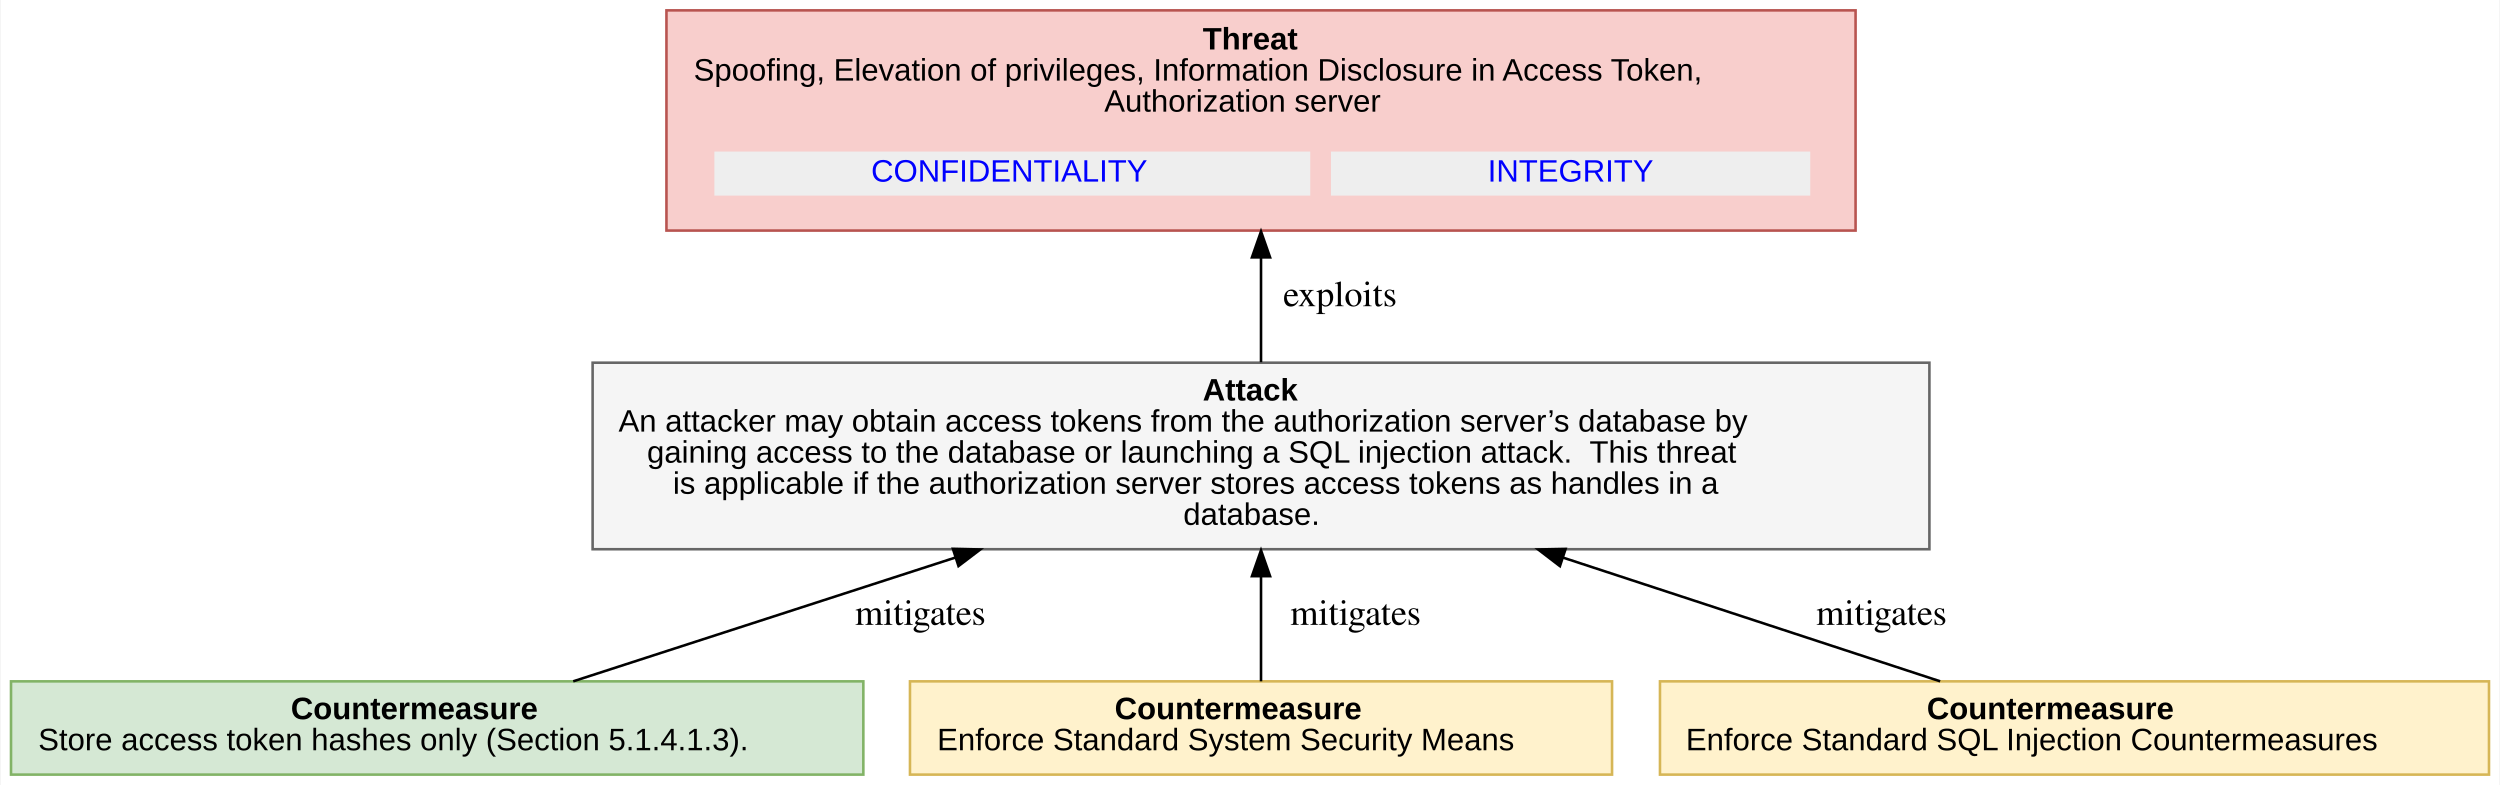
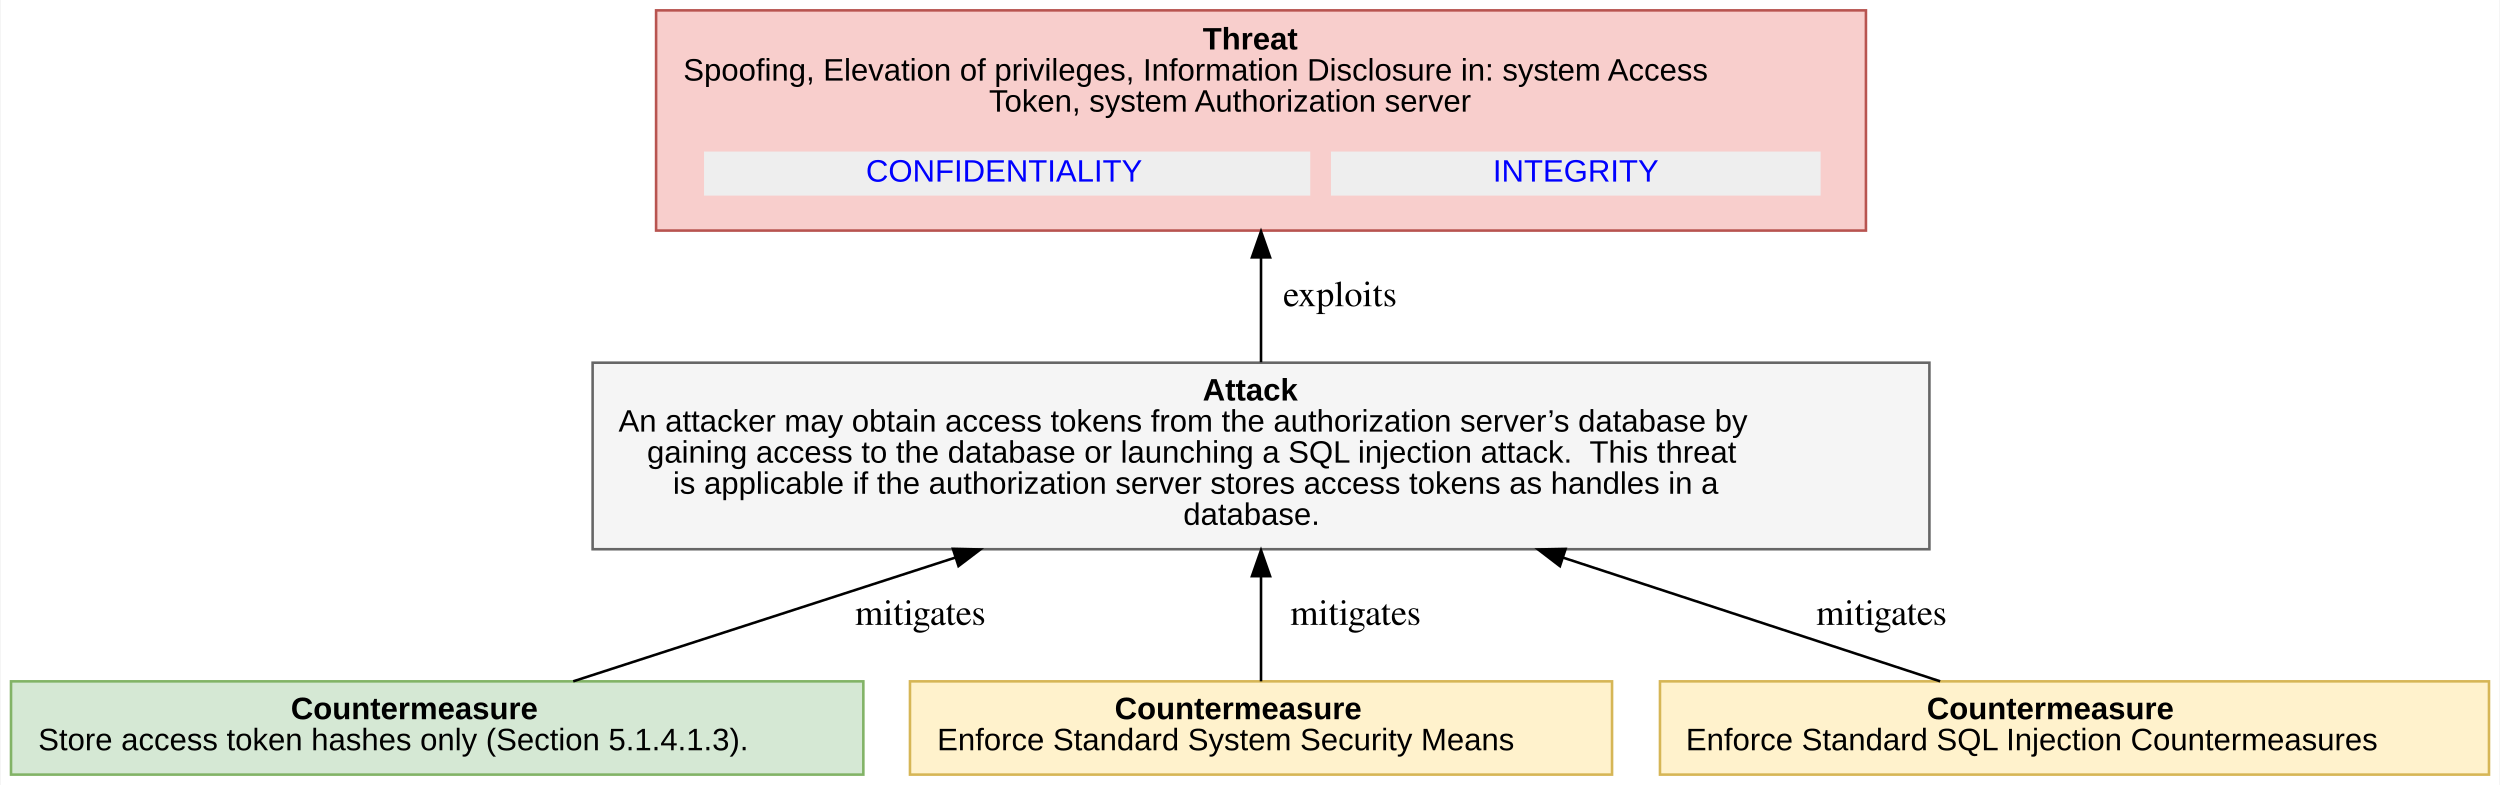
<svg xmlns="http://www.w3.org/2000/svg" xmlns:xlink="http://www.w3.org/1999/xlink" width="965pt" height="303pt" viewBox="0.00 0.00 964.50 303.00">
  <g id="graph0" class="graph" transform="scale(1 1) rotate(0) translate(4 299)">
    <polygon fill="white" stroke="transparent" points="-4,4 -4,-299 960.5,-299 960.5,4 -4,4" />
    <g id="node1" class="node">
-       <polygon fill="#f8cecc" stroke="#b85450" points="712,-295 253,-295 253,-210 712,-210 712,-295" />
+       <polygon fill="#f8cecc" stroke="#b85450" points="716,-295 249,-295 249,-210 716,-210 716,-295" />
      <text text-anchor="start" x="460" y="-279.9" font-family="Arial" font-weight="bold" font-size="12.00">Threat</text>
-       <text text-anchor="start" x="263.5" y="-267.9" font-family="Arial" font-size="12.00"> Spoofing, Elevation of privileges, Information Disclosure in Access Token,</text>
-       <text text-anchor="start" x="422" y="-255.9" font-family="Arial" font-size="12.00">Authorization server</text>
+       <text text-anchor="start" x="259.5" y="-267.9" font-family="Arial" font-size="12.00"> Spoofing, Elevation of privileges, Information Disclosure in: system Access</text>
+       <text text-anchor="start" x="377.5" y="-255.9" font-family="Arial" font-size="12.00">Token, system Authorization server</text>
      <g id="a_node1_0">
        <a xlink:href="#OAuth2.CONFIDENTIALITY" xlink:title="&lt;TABLE&gt;">
-           <polygon fill="#eeeeee" stroke="transparent" points="271.5,-223.5 271.5,-240.5 501.5,-240.5 501.5,-223.5 271.5,-223.5" />
-           <text text-anchor="start" x="332" y="-228.9" font-family="Arial" font-size="12.00" fill="blue">CONFIDENTIALITY</text>
+           <polygon fill="#eeeeee" stroke="transparent" points="267.5,-223.5 267.5,-240.5 501.5,-240.5 501.5,-223.5 267.5,-223.5" />
+           <text text-anchor="start" x="330" y="-228.9" font-family="Arial" font-size="12.00" fill="blue">CONFIDENTIALITY</text>
        </a>
      </g>
      <g id="a_node1_1">
        <a xlink:href="#OAuth2.INTEGRITY" xlink:title="&lt;TABLE&gt;">
-           <polygon fill="#eeeeee" stroke="transparent" points="509.5,-223.5 509.5,-240.5 694.5,-240.5 694.5,-223.5 509.5,-223.5" />
-           <text text-anchor="start" x="570" y="-228.9" font-family="Arial" font-size="12.00" fill="blue">INTEGRITY</text>
+           <polygon fill="#eeeeee" stroke="transparent" points="509.5,-223.5 509.5,-240.5 698.5,-240.5 698.5,-223.5 509.5,-223.5" />
+           <text text-anchor="start" x="572" y="-228.9" font-family="Arial" font-size="12.00" fill="blue">INTEGRITY</text>
        </a>
      </g>
    </g>
    <g id="node2" class="node">
      <polygon fill="#f5f5f5" stroke="#666666" points="740.5,-159 224.5,-159 224.5,-87 740.5,-87 740.5,-159" />
      <text text-anchor="start" x="460" y="-144.4" font-family="Arial" font-weight="bold" font-size="12.00">Attack</text>
      <text text-anchor="start" x="234.5" y="-132.4" font-family="Arial" font-size="12.00">An attacker may obtain access tokens from the authorization server’s database by</text>
      <text text-anchor="start" x="245.5" y="-120.4" font-family="Arial" font-size="12.00">gaining access to the database or launching a SQL injection attack.  This threat</text>
      <text text-anchor="start" x="255.5" y="-108.4" font-family="Arial" font-size="12.00">is applicable if the authorization server stores access tokens as handles in a</text>
      <text text-anchor="start" x="452.5" y="-96.4" font-family="Arial" font-size="12.00">database.</text>
    </g>
    <g id="edge1" class="edge">
      <path fill="none" stroke="black" d="M482.5,-159.18C482.5,-171.63 482.5,-185.92 482.5,-199.47" />
      <polygon fill="black" stroke="black" points="479,-199.65 482.5,-209.65 486,-199.65 479,-199.65" />
      <text text-anchor="middle" x="513" y="-180.8" font-family="Times,serif" font-size="14.00"> exploits</text>
    </g>
    <g id="node3" class="node">
      <polygon fill="#d5e8d4" stroke="#82b366" points="329,-36 0,-36 0,0 329,0 329,-36" />
      <text text-anchor="start" x="108" y="-21.4" font-family="Arial" font-weight="bold" font-size="12.00">Countermeasure</text>
      <text text-anchor="start" x="10.5" y="-9.4" font-family="Arial" font-size="12.00"> Store access token hashes only (Section 5.1.4.1.3).</text>
    </g>
    <g id="edge2" class="edge">
      <path fill="none" stroke="black" d="M217.01,-36.01C257.03,-48.97 313.72,-67.33 364.44,-83.76" />
      <polygon fill="black" stroke="black" points="363.57,-87.16 374.16,-86.91 365.73,-80.5 363.57,-87.16" />
      <text text-anchor="middle" x="351" y="-57.8" font-family="Times,serif" font-size="14.00"> mitigates</text>
    </g>
    <g id="node4" class="node">
      <polygon fill="#fff2cc" stroke="#d6b656" points="618,-36 347,-36 347,0 618,0 618,-36" />
      <text text-anchor="start" x="426" y="-21.4" font-family="Arial" font-weight="bold" font-size="12.00">Countermeasure</text>
      <text text-anchor="start" x="357.5" y="-9.4" font-family="Arial" font-size="12.00"> Enforce Standard System Security Means</text>
    </g>
    <g id="edge3" class="edge">
      <path fill="none" stroke="black" d="M482.5,-36.01C482.5,-47.04 482.5,-61.99 482.5,-76.32" />
      <polygon fill="black" stroke="black" points="479,-76.59 482.5,-86.59 486,-76.59 479,-76.59" />
      <text text-anchor="middle" x="519" y="-57.8" font-family="Times,serif" font-size="14.00"> mitigates</text>
    </g>
    <g id="node5" class="node">
      <polygon fill="#fff2cc" stroke="#d6b656" points="956.5,-36 636.5,-36 636.5,0 956.5,0 956.5,-36" />
      <text text-anchor="start" x="739.5" y="-21.4" font-family="Arial" font-weight="bold" font-size="12.00">Countermeasure</text>
      <text text-anchor="start" x="646.5" y="-9.4" font-family="Arial" font-size="12.00"> Enforce Standard SQL Injection Countermeasures</text>
    </g>
    <g id="edge4" class="edge">
      <path fill="none" stroke="black" d="M744.65,-36.01C705.13,-48.97 649.16,-67.33 599.08,-83.76" />
      <polygon fill="black" stroke="black" points="597.88,-80.47 589.47,-86.91 600.07,-87.12 597.88,-80.47" />
      <text text-anchor="middle" x="722" y="-57.8" font-family="Times,serif" font-size="14.00"> mitigates</text>
    </g>
  </g>
</svg>
